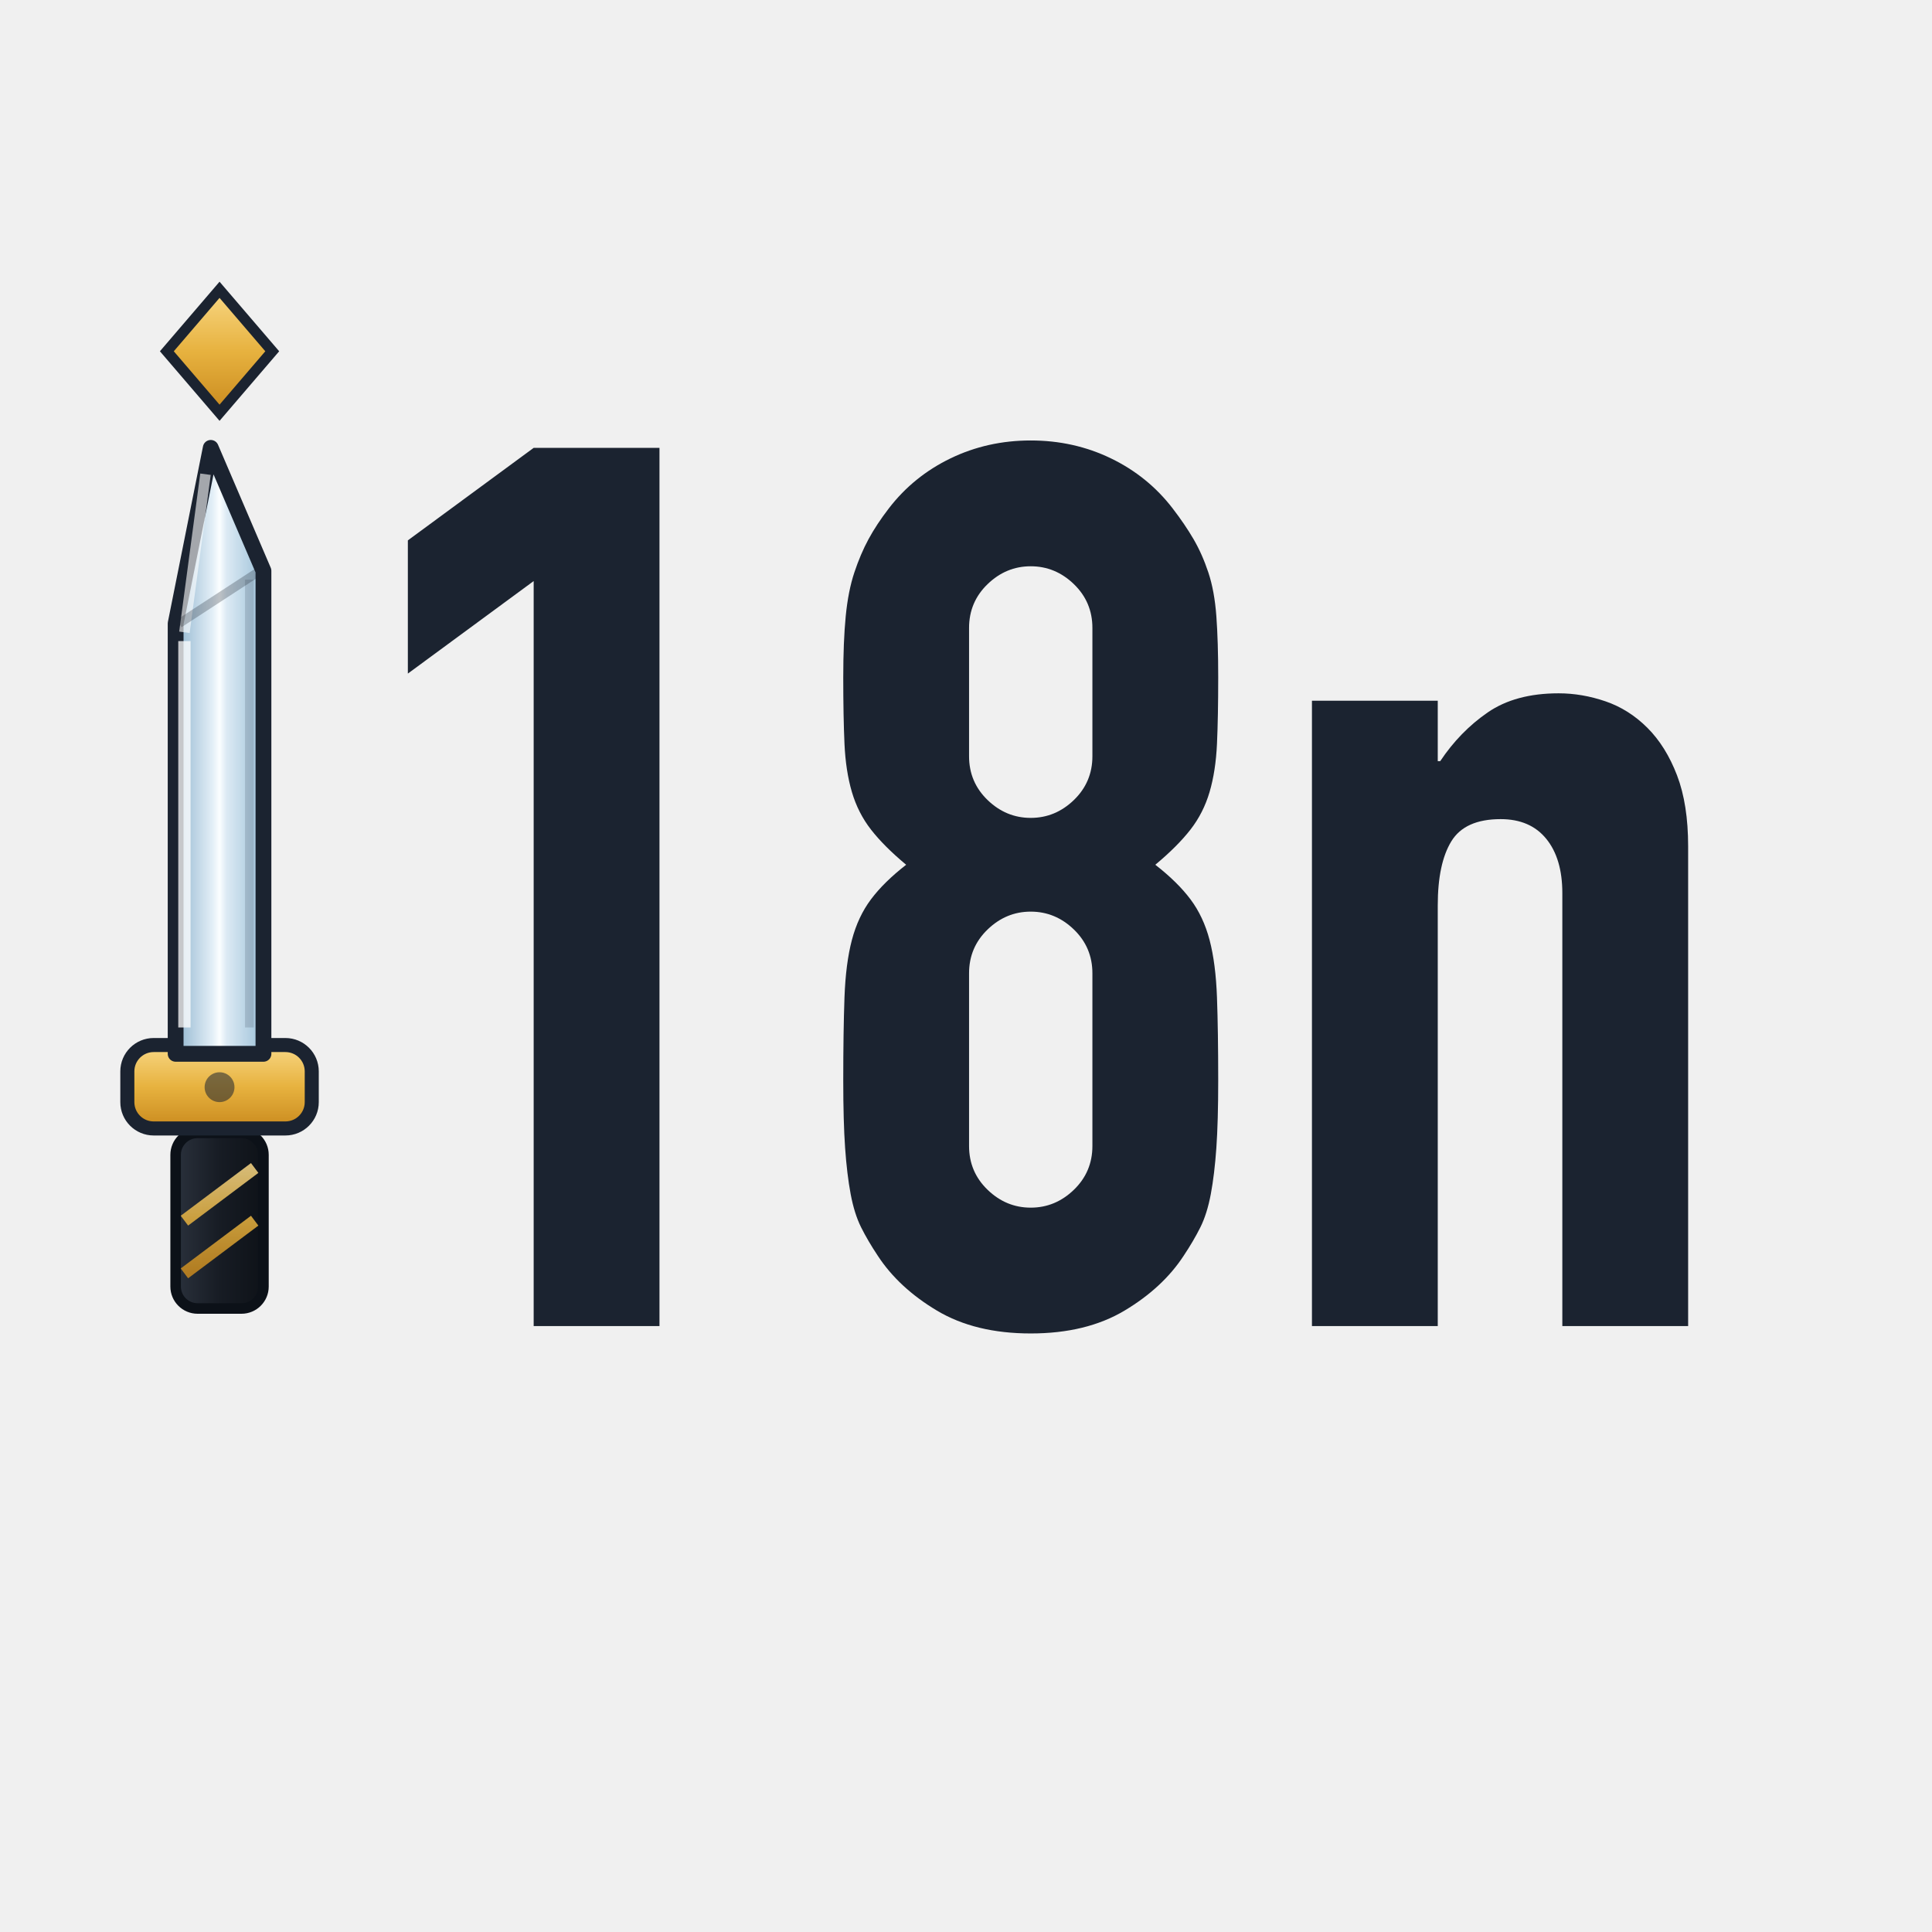
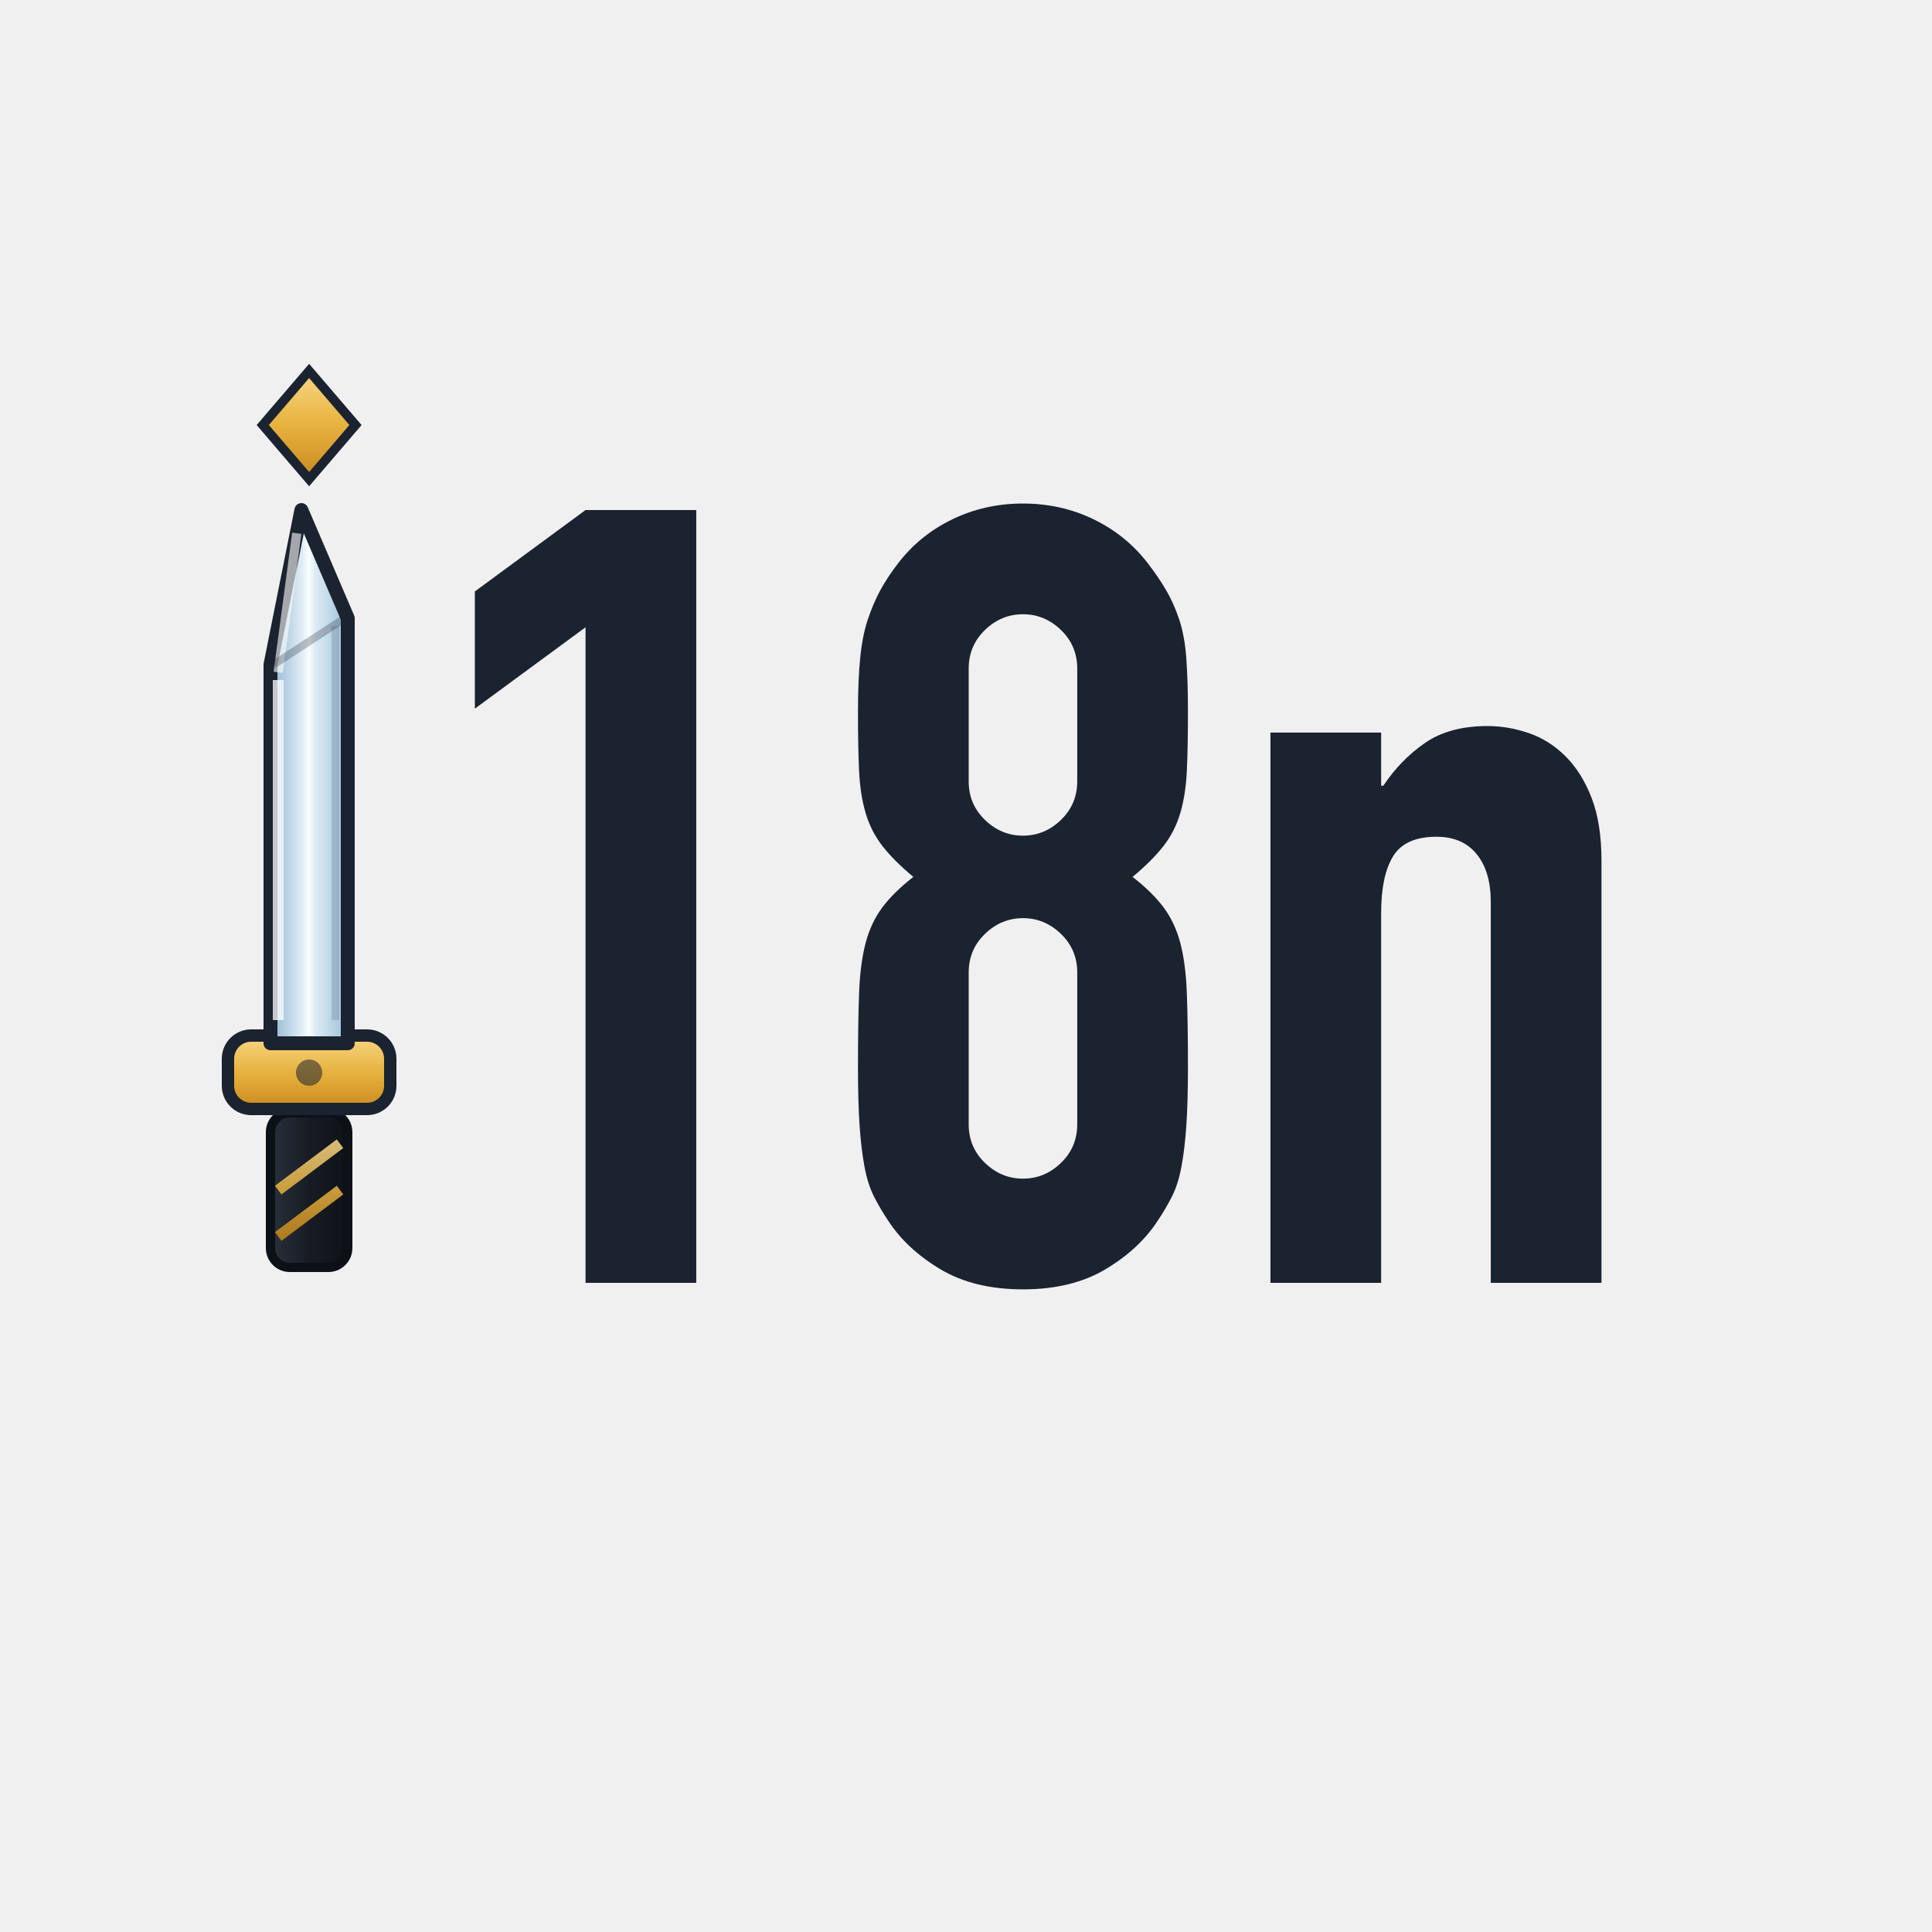
- <svg xmlns="http://www.w3.org/2000/svg" viewBox="-16 -151 220 220">
+ <svg xmlns="http://www.w3.org/2000/svg" viewBox="-31 -166 250 250">
  <defs>
    <linearGradient id="steel" x1="0" y1="0" x2="1" y2="0">
      <stop offset="0" stop-color="#8FB4CE" />
      <stop offset="0.42" stop-color="#E3EFF7" />
      <stop offset="0.5" stop-color="#FBFEFF" />
      <stop offset="0.58" stop-color="#DCEAF4" />
      <stop offset="1" stop-color="#9CC0D8" />
    </linearGradient>
    <linearGradient id="goldG" x1="0" y1="0" x2="0" y2="1">
      <stop offset="0" stop-color="#F8D784" />
      <stop offset="0.5" stop-color="#E7B23F" />
      <stop offset="1" stop-color="#C98A1E" />
    </linearGradient>
    <linearGradient id="grip" x1="0" y1="0" x2="1" y2="0">
      <stop offset="0" stop-color="#2A313C" />
      <stop offset="0.5" stop-color="#171C24" />
      <stop offset="1" stop-color="#0E1218" />
    </linearGradient>
  </defs>
  <g>
    <rect x="4" y="-22" width="10" height="20" rx="2.5" fill="url(#grip)" stroke="#0C1118" stroke-width="1.2" />
    <path d="M5,-6 L13,-12 M5,-12 L13,-18" stroke="url(#goldG)" stroke-width="1.4" opacity="0.85" />
    <rect x="-1.5" y="-32" width="21" height="9.5" rx="3" fill="url(#goldG)" stroke="#1B2330" stroke-width="1.6" />
    <circle cx="9" cy="-27.2" r="1.7" fill="#1B2330" opacity="0.55" />
    <path d="M4,-31 L14,-31 L14,-86 L8,-100 L4,-80 Z" fill="url(#steel)" stroke="#1B2330" stroke-width="1.8" stroke-linejoin="round" />
    <path d="M5,-34 L5,-78" stroke="#FFFFFF" stroke-width="1.4" opacity="0.75" />
    <path d="M5,-79 L7.4,-97" stroke="#FFFFFF" stroke-width="1.2" opacity="0.6" />
    <path d="M12.4,-34 L12.4,-85" stroke="#1B2330" stroke-width="1" opacity="0.16" />
    <path d="M4.4,-80 L13.6,-86" stroke="#1B2330" stroke-width="1" opacity="0.28" />
    <polygon points="9,-118 15,-111 9,-104 3,-111" fill="url(#goldG)" stroke="#1B2330" stroke-width="1.2" />
  </g>
  <path d="M155.0 0V604L53.0 529V637L155.0 712H257.0V0Z M608.0 566Q608.0 587 593.0 601.5Q578.0 616 558.0 616Q538.0 616 523.0 601.5Q508.0 587 508.0 566V462Q508.0 441 523.0 426.5Q538.0 412 558.0 412Q578.0 412 593.0 426.5Q608.0 441 608.0 462ZM406.0 526Q406.0 555 408.0 575.5Q410.0 596 415.0 611Q420.0 626 426.5 638.0Q433.0 650 443.0 663Q463.0 689 493.0 703.5Q523.0 718 558.0 718Q593.0 718 623.0 703.5Q653.0 689 673.0 663Q683.0 650 690.0 638.0Q697.0 626 702.0 611Q707.0 596 708.5 575.5Q710.0 555 710.0 526Q710.0 494 709.0 472.0Q708.0 450 703.0 433Q698.0 416 687.5 402.5Q677.0 389 659.0 374Q677.0 360 687.5 346.0Q698.0 332 703.0 313Q708.0 294 709.0 266.5Q710.0 239 710.0 199Q710.0 166 708.5 144.5Q707.0 123 704.0 107Q701.0 91 695.5 80.0Q690.0 69 682.0 57Q665.0 31 634.0 12.5Q603.0 -6 558.0 -6Q513.0 -6 482.0 12.5Q451.0 31 434.0 57Q426.0 69 420.5 80.0Q415.0 91 412.0 107Q409.0 123 407.5 144.5Q406.0 166 406.0 199Q406.0 239 407.0 266.5Q408.0 294 413.0 313Q418.0 332 428.5 346.0Q439.0 360 457.0 374Q439.0 389 428.5 402.5Q418.0 416 413.0 433Q408.0 450 407.0 472.0Q406.0 494 406.0 526ZM608.0 286Q608.0 307 593.0 321.5Q578.0 336 558.0 336Q538.0 336 523.0 321.5Q508.0 307 508.0 286V146Q508.0 125 523.0 110.5Q538.0 96 558.0 96Q578.0 96 593.0 110.5Q608.0 125 608.0 146Z M786.0 0V507H888.0V458H890.0Q906.0 482 928.5 497.5Q951.0 513 986.0 513Q1005.0 513 1024.0 506.5Q1043.0 500 1058.0 485Q1073.0 470 1082.0 446.5Q1091.0 423 1091.0 389V0H989.0V351Q989.0 379 976.0 395.0Q963.0 411 939.0 411Q910.0 411 899.0 393.0Q888.0 375 888.0 341V0Z" transform="translate(23,0) scale(0.14045,-0.14045)" fill="#1B2330" />
</svg>
